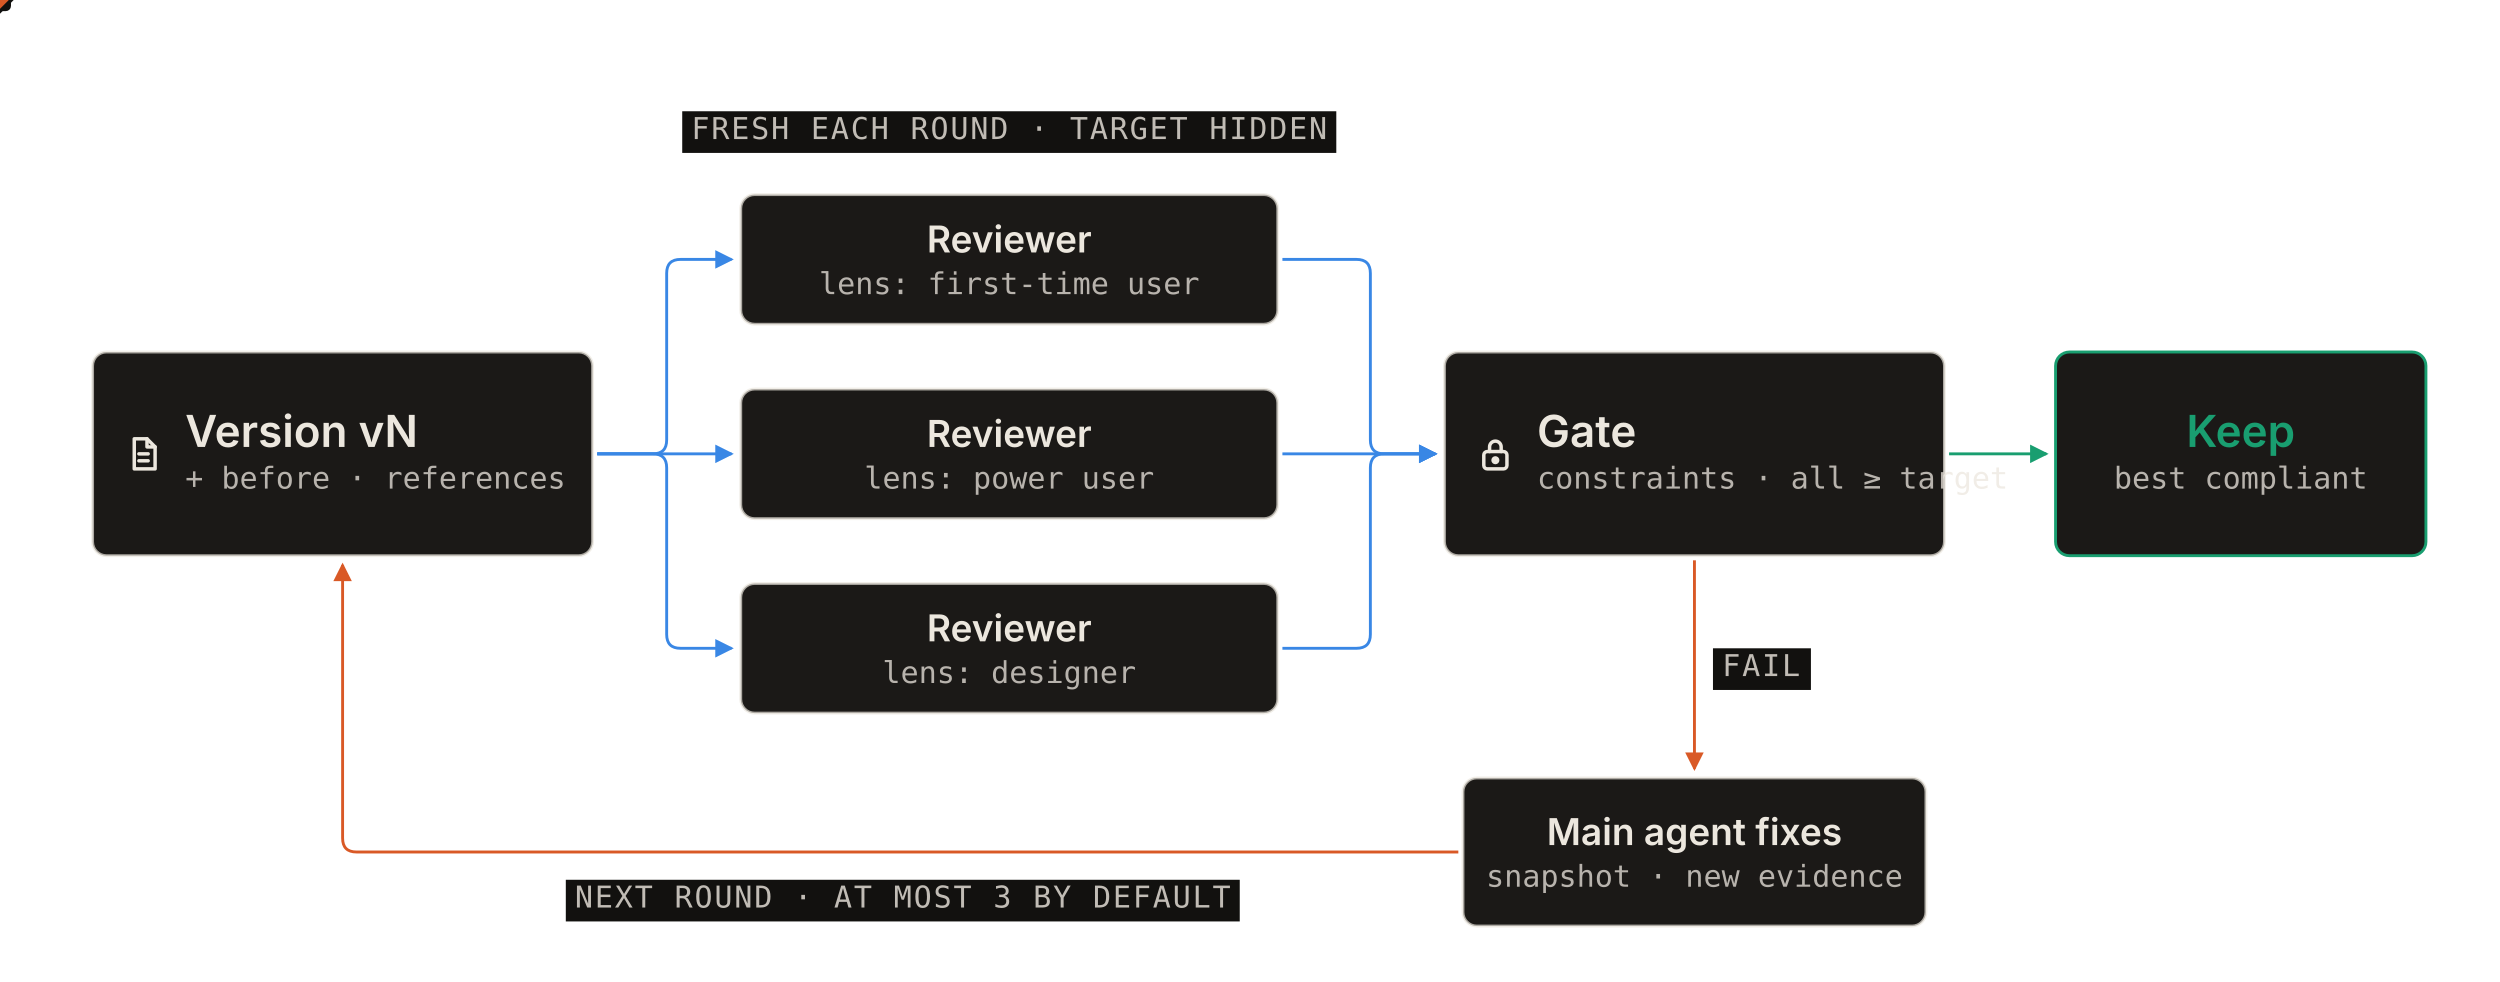
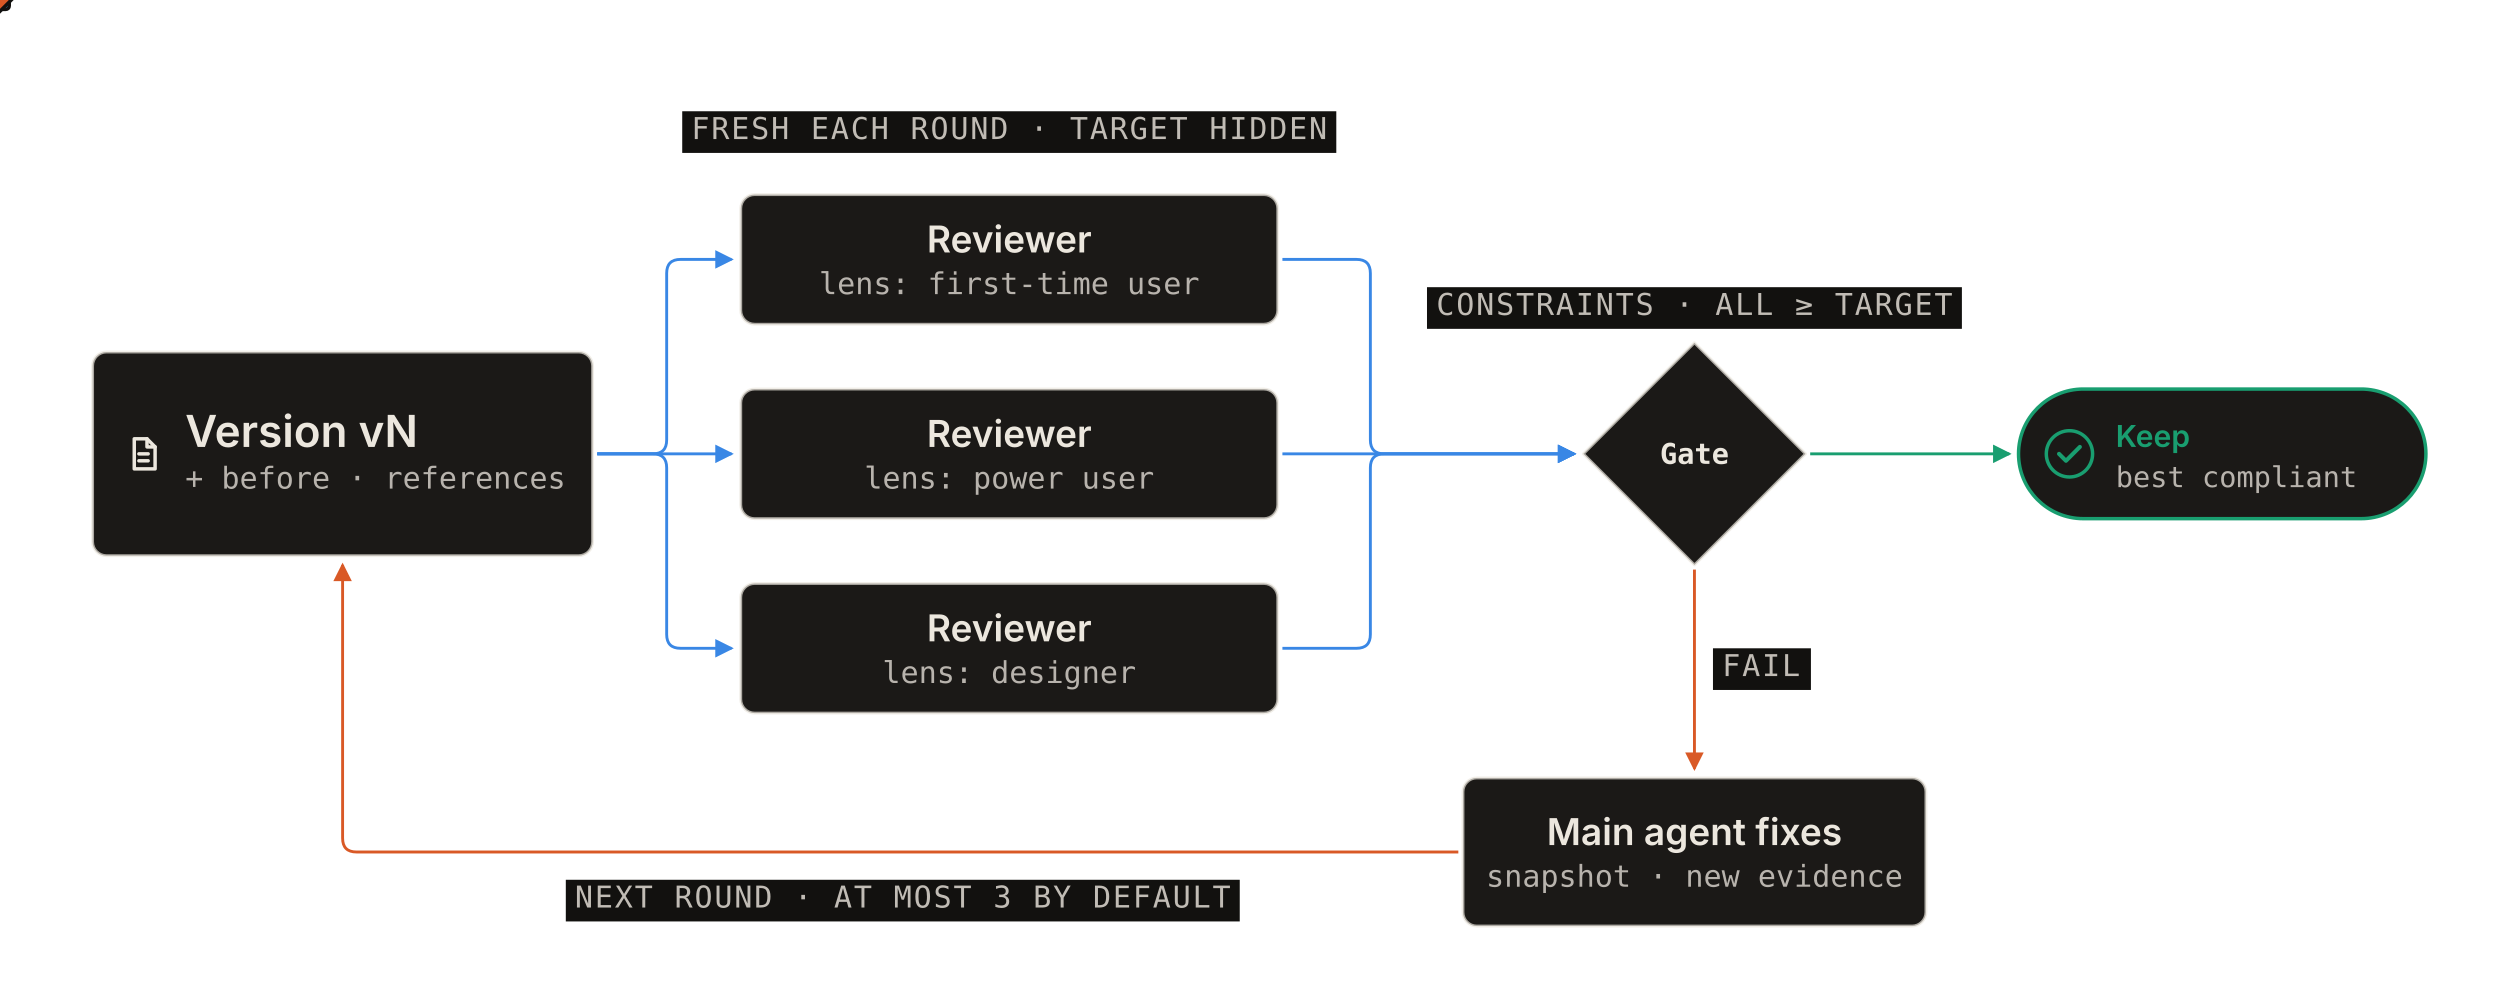
<svg xmlns="http://www.w3.org/2000/svg" viewBox="0 0 1080 424" width="960" height="377" color="#ece7de" font-family="ui-sans-serif, system-ui, -apple-system, 'Segoe UI', Inter, Helvetica, Arial, sans-serif" role="img" aria-label="One version of the work, with the before snapshot and reference products, goes to three fresh reviewers with different lenses who never see the target score. Their scores reach a gate that passes only when every stated constraint holds and every metric meets the target. A pass keeps the best compliant version; a fail sends the work to the main agent to fix, snapshot and rebuild evidence, then back to a new set of reviewers, for at most three rounds by default.">
  <style>text{user-select:none}</style>
  <g transform="translate(0,0)">
    <defs>
      <marker id="cn-head" markerWidth="8" markerHeight="8" refX="7" refY="4" orient="auto-start-reverse" markerUnits="userSpaceOnUse">
        <path d="M0,0 L8,4 L0,8 z" fill="currentColor" />
      </marker>
      <marker id="cn-head-accent" markerWidth="8" markerHeight="8" refX="7" refY="4" orient="auto-start-reverse" markerUnits="userSpaceOnUse">
        <path d="M0,0 L8,4 L0,8 z" fill="#199e70" />
      </marker>
      <marker id="cn-head-request" markerWidth="8" markerHeight="8" refX="7" refY="4" orient="auto-start-reverse" markerUnits="userSpaceOnUse">
        <path d="M0,0 L8,4 L0,8 z" fill="#3987e5" />
      </marker>
      <marker id="cn-head-response" markerWidth="8" markerHeight="8" refX="7" refY="4" orient="auto-start-reverse" markerUnits="userSpaceOnUse">
        <path d="M0,0 L8,4 L0,8 z" fill="#199e70" />
      </marker>
      <marker id="cn-head-change" markerWidth="8" markerHeight="8" refX="7" refY="4" orient="auto-start-reverse" markerUnits="userSpaceOnUse">
        <path d="M0,0 L8,4 L0,8 z" fill="#d95926" />
      </marker>
    </defs>
    <g data-uipack="node">
      <rect x="40" y="152" width="216" height="88" rx="6" fill="#1b1917" stroke="currentColor" stroke-opacity="0.7" stroke-width="1.25" />
      <path class="uipack__touch-target" d="M 40 152 h 216 v 88 h -216 Z" fill="transparent" stroke="none" aria-hidden="true" />
      <g transform="translate(54, 188)" fill="none" stroke="currentColor" stroke-width="1.5" stroke-linecap="round" stroke-linejoin="round">
        <path d="M4 1.5h5.5L13 5v9.5H4z" />
        <path d="M9.5 1.5V5H13M6 8h4M6 11h4" />
      </g>
      <text x="80" y="193" text-anchor="start" font-size="19" font-weight="600" fill="currentColor">Version vN</text>
      <text x="80" y="211" text-anchor="start" font-size="13" font-family="ui-monospace, SFMono-Regular, Menlo, Consolas, monospace" fill="currentColor" fill-opacity="0.75">+ before · references</text>
    </g>
    <g data-uipack="label">
      <rect x="294.72" y="48" width="282.56" height="18" fill="#12110f" />
      <text x="436" y="60" text-anchor="middle" font-size="13" font-family="ui-monospace, SFMono-Regular, Menlo, Consolas, monospace" letter-spacing=".06em" fill="currentColor" fill-opacity="0.8">FRESH EACH ROUND · TARGET HIDDEN</text>
    </g>
    <g data-uipack="node">
      <rect x="320" y="84" width="232" height="56" rx="6" fill="#1b1917" stroke="currentColor" stroke-opacity="0.7" stroke-width="1.25" />
      <path class="uipack__touch-target" d="M 320 84 h 232 v 56 h -232 Z" fill="transparent" stroke="none" aria-hidden="true" />
      <text x="436" y="109" text-anchor="middle" font-size="16" font-weight="600" fill="currentColor">Reviewer</text>
      <text x="436" y="127" text-anchor="middle" font-size="13" font-family="ui-monospace, SFMono-Regular, Menlo, Consolas, monospace" fill="currentColor" fill-opacity="0.75">lens: first-time user</text>
    </g>
    <g data-uipack="node">
      <rect x="320" y="168" width="232" height="56" rx="6" fill="#1b1917" stroke="currentColor" stroke-opacity="0.7" stroke-width="1.25" />
      <path class="uipack__touch-target" d="M 320 168 h 232 v 56 h -232 Z" fill="transparent" stroke="none" aria-hidden="true" />
      <text x="436" y="193" text-anchor="middle" font-size="16" font-weight="600" fill="currentColor">Reviewer</text>
      <text x="436" y="211" text-anchor="middle" font-size="13" font-family="ui-monospace, SFMono-Regular, Menlo, Consolas, monospace" fill="currentColor" fill-opacity="0.75">lens: power user</text>
    </g>
    <g data-uipack="node">
      <rect x="320" y="252" width="232" height="56" rx="6" fill="#1b1917" stroke="currentColor" stroke-opacity="0.7" stroke-width="1.25" />
      <path class="uipack__touch-target" d="M 320 252 h 232 v 56 h -232 Z" fill="transparent" stroke="none" aria-hidden="true" />
      <text x="436" y="277" text-anchor="middle" font-size="16" font-weight="600" fill="currentColor">Reviewer</text>
      <text x="436" y="295" text-anchor="middle" font-size="13" font-family="ui-monospace, SFMono-Regular, Menlo, Consolas, monospace" fill="currentColor" fill-opacity="0.75">lens: designer</text>
    </g>
    <path data-uipack="connector" data-kind="request" d="M258,196 L282,196 Q288,196 288,190 L288,118 Q288,112 294,112 L316,112" fill="none" stroke="#3987e5" stroke-opacity="1" stroke-width="1.25" marker-end="url(#cn-head-request)" />
    <path data-uipack="connector" data-kind="request" d="M258,196 L316,196" fill="none" stroke="#3987e5" stroke-opacity="1" stroke-width="1.25" marker-end="url(#cn-head-request)" />
    <path data-uipack="connector" data-kind="request" d="M258,196 L282,196 Q288,196 288,202 L288,274 Q288,280 294,280 L316,280" fill="none" stroke="#3987e5" stroke-opacity="1" stroke-width="1.25" marker-end="url(#cn-head-request)" />
    <g data-uipack="packet" data-kind="request">
      <g>
        <rect x="-4" y="-4" width="8" height="8" rx="1.5" fill="#3987e5" stroke="#12110f" stroke-width="1.5" />
        <animateTransform attributeName="transform" type="scale" dur="1.4s" begin="0s" repeatCount="indefinite" calcMode="spline" values="0;1.2;1;1;0" keyTimes="0;0.12;0.2;0.8;1" keySplines="0.2 0.9 0.3 1;0.4 0 0.6 1;0 0 1 1;0.6 0 0.9 0.4" />
      </g>
      <animateMotion dur="1.4s" begin="0s" repeatCount="indefinite" path="M262,196 L308,196" calcMode="linear" />
    </g>
-     <path data-uipack="connector" data-kind="request" d="M554,112 L586,112 Q592,112 592,118 L592,190 Q592,196 598,196 L620,196" fill="none" stroke="#3987e5" stroke-opacity="1" stroke-width="1.25" marker-end="url(#cn-head-request)" />
-     <path data-uipack="connector" data-kind="request" d="M554,196 L620,196" fill="none" stroke="#3987e5" stroke-opacity="1" stroke-width="1.25" marker-end="url(#cn-head-request)" />
-     <path data-uipack="connector" data-kind="request" d="M554,280 L586,280 Q592,280 592,274 L592,202 Q592,196 598,196 L620,196" fill="none" stroke="#3987e5" stroke-opacity="1" stroke-width="1.25" marker-end="url(#cn-head-request)" />
-     <g data-uipack="node">
-       <rect x="624" y="152" width="216" height="88" rx="6" fill="#1b1917" stroke="currentColor" stroke-opacity="0.7" stroke-width="1.25" />
-       <path class="uipack__touch-target" d="M 624 152 h 216 v 88 h -216 Z" fill="transparent" stroke="none" aria-hidden="true" />
-       <g transform="translate(638, 188)" fill="none" stroke="currentColor" stroke-width="1.5" stroke-linecap="round" stroke-linejoin="round">
-         <rect x="3" y="7" width="10" height="7.5" rx="1.5" />
-         <path d="M5.5 7V5a2.5 2.5 0 0 1 5 0v2" />
-         <circle cx="8" cy="10.75" r="1" fill="currentColor" />
-       </g>
-       <text x="664" y="193" text-anchor="start" font-size="19" font-weight="600" fill="currentColor">Gate</text>
-       <text x="664" y="211" text-anchor="start" font-size="13" font-family="ui-monospace, SFMono-Regular, Menlo, Consolas, monospace" fill="currentColor" fill-opacity="0.75">constraints · all ≥ target</text>
+     <path data-uipack="connector" data-kind="request" d="M554,112 L586,112 Q592,112 592,118 L592,190 Q592,196 598,196 L680,196" fill="none" stroke="#3987e5" stroke-opacity="1" stroke-width="1.25" marker-end="url(#cn-head-request)" />
+     <path data-uipack="connector" data-kind="request" d="M554,196 L680,196" fill="none" stroke="#3987e5" stroke-opacity="1" stroke-width="1.25" marker-end="url(#cn-head-request)" />
+     <path data-uipack="connector" data-kind="request" d="M554,280 L586,280 Q592,280 592,274 L592,202 Q592,196 598,196 L680,196" fill="none" stroke="#3987e5" stroke-opacity="1" stroke-width="1.25" marker-end="url(#cn-head-request)" />
+     <g data-uipack="decision">
+       <path d="M 732 148 L 780 196 L 732 244 L 684 196 Z" fill="#1b1917" stroke="currentColor" stroke-opacity="0.7" stroke-width="1.25" stroke-linejoin="round" />
+       <text x="732" y="200.331" text-anchor="middle" font-family="ui-monospace, SFMono-Regular, Menlo, Consolas, monospace" font-size="12.375" font-weight="700" fill="currentColor">Gate</text>
    </g>
-     <path data-uipack="connector" data-kind="response" d="M842,196 L884,196" fill="none" stroke="#199e70" stroke-opacity="1" stroke-width="1.25" marker-end="url(#cn-head-response)" />
-     <g data-uipack="packet" data-kind="response">
+     <g data-uipack="label">
+       <rect x="616.46" y="124" width="231.08" height="18" fill="#12110f" />
+       <text x="732" y="136" text-anchor="middle" font-size="13" font-family="ui-monospace, SFMono-Regular, Menlo, Consolas, monospace" letter-spacing=".06em" fill="currentColor" fill-opacity="0.8">CONSTRAINTS · ALL ≥ TARGET</text>
+     </g>
+     <path data-uipack="connector" data-kind="accent" d="M782,196 L868,196" fill="none" stroke="#199e70" stroke-opacity="1" stroke-width="1.25" marker-end="url(#cn-head-accent)" />
+     <g data-uipack="packet" data-kind="accent">
      <g>
-         <circle cx="0" cy="0" r="4" fill="#199e70" stroke="#12110f" stroke-width="1.5" />
+         <circle cx="0" cy="0" r="3.12" fill="#12110f" stroke="#199e70" stroke-width="2" />
        <animateTransform attributeName="transform" type="scale" dur="1.2s" begin="-0.5s" repeatCount="indefinite" calcMode="spline" values="0;1.2;1;1;0" keyTimes="0;0.12;0.2;0.8;1" keySplines="0.2 0.9 0.3 1;0.4 0 0.6 1;0 0 1 1;0.6 0 0.9 0.4" />
      </g>
-       <animateMotion dur="1.2s" begin="-0.5s" repeatCount="indefinite" path="M846,196 L876,196" calcMode="linear" />
+       <animateMotion dur="1.2s" begin="-0.5s" repeatCount="indefinite" path="M786,196 L860,196" calcMode="linear" />
    </g>
-     <g data-uipack="node">
-       <rect x="888" y="152" width="160" height="88" rx="6" fill="#1b1917" stroke="#199e70" stroke-opacity="1" stroke-width="1.25" />
-       <path class="uipack__touch-target" d="M 888 152 h 160 v 88 h -160 Z" fill="transparent" stroke="none" aria-hidden="true" />
-       <text x="968" y="193" text-anchor="middle" font-size="19" font-weight="600" fill="#199e70">Keep</text>
-       <text x="968" y="211" text-anchor="middle" font-size="13" font-family="ui-monospace, SFMono-Regular, Menlo, Consolas, monospace" fill="currentColor" fill-opacity="0.75">best compliant</text>
+     <g data-uipack="outcome">
+       <rect x="872" y="168" width="176" height="56" rx="28" fill="#1b1917" stroke="#199e70" stroke-width="1.5" />
+       <circle cx="894" cy="196" r="10" fill="none" stroke="#199e70" stroke-width="1.5" />
+       <path d="M 889.5 196 l 3 3 l 6 -6" fill="none" stroke="#199e70" stroke-width="1.75" stroke-linecap="round" stroke-linejoin="round" />
+       <text x="914" y="193" font-size="13" font-weight="600" fill="#199e70">Keep</text>
+       <text x="914" y="210.375" font-family="ui-monospace, SFMono-Regular, Menlo, Consolas, monospace" font-size="12.375" fill="currentColor" fill-opacity="0.75">best compliant</text>
    </g>
-     <path data-uipack="connector" data-kind="change" d="M732,242 L732,332" fill="none" stroke="#d95926" stroke-opacity="1" stroke-width="1.25" marker-end="url(#cn-head-change)" />
+     <path data-uipack="connector" data-kind="change" d="M732,246 L732,332" fill="none" stroke="#d95926" stroke-opacity="1" stroke-width="1.25" marker-end="url(#cn-head-change)" />
    <g data-uipack="label">
      <rect x="740" y="280" width="42.32" height="18" fill="#12110f" />
      <text x="744" y="292" text-anchor="start" font-size="13" font-family="ui-monospace, SFMono-Regular, Menlo, Consolas, monospace" letter-spacing=".06em" fill="currentColor" fill-opacity="0.8">FAIL</text>
    </g>
    <g data-uipack="node">
      <rect x="632" y="336" width="200" height="64" rx="6" fill="#1b1917" stroke="currentColor" stroke-opacity="0.7" stroke-width="1.25" />
      <path class="uipack__touch-target" d="M 632 336 h 200 v 64 h -200 Z" fill="transparent" stroke="none" aria-hidden="true" />
      <text x="732" y="365" text-anchor="middle" font-size="16" font-weight="600" fill="currentColor">Main agent fixes</text>
      <text x="732" y="383" text-anchor="middle" font-size="13" font-family="ui-monospace, SFMono-Regular, Menlo, Consolas, monospace" fill="currentColor" fill-opacity="0.75">snapshot · new evidence</text>
    </g>
    <path data-uipack="connector" data-kind="change" d="M630,368 L154,368 Q148,368 148,362 L148,244" fill="none" stroke="#d95926" stroke-opacity="1" stroke-width="1.25" marker-end="url(#cn-head-change)" />
    <g data-uipack="packet" data-kind="change">
      <g>
        <path d="M0,-4.8 L4.8,0 L0,4.8 L-4.8,0 Z" fill="#d95926" stroke="#12110f" stroke-width="1.5" />
        <animateTransform attributeName="transform" type="scale" dur="2.4s" begin="-1s" repeatCount="indefinite" calcMode="spline" values="0;1.2;1;1;0" keyTimes="0;0.07;0.117;0.867;1" keySplines="0.2 0.9 0.3 1;0.4 0 0.6 1;0 0 1 1;0.6 0 0.9 0.4" />
      </g>
      <animateMotion dur="2.4s" begin="-1s" repeatCount="indefinite" path="M626,368 L154,368 Q148,368 148,362 L148,252" calcMode="linear" />
    </g>
    <g data-uipack="label">
      <rect x="244.43" y="380" width="291.14" height="18" fill="#12110f" />
      <text x="390" y="392" text-anchor="middle" font-size="13" font-family="ui-monospace, SFMono-Regular, Menlo, Consolas, monospace" letter-spacing=".06em" fill="currentColor" fill-opacity="0.8">NEXT ROUND · AT MOST 3 BY DEFAULT</text>
    </g>
  </g>
</svg>
